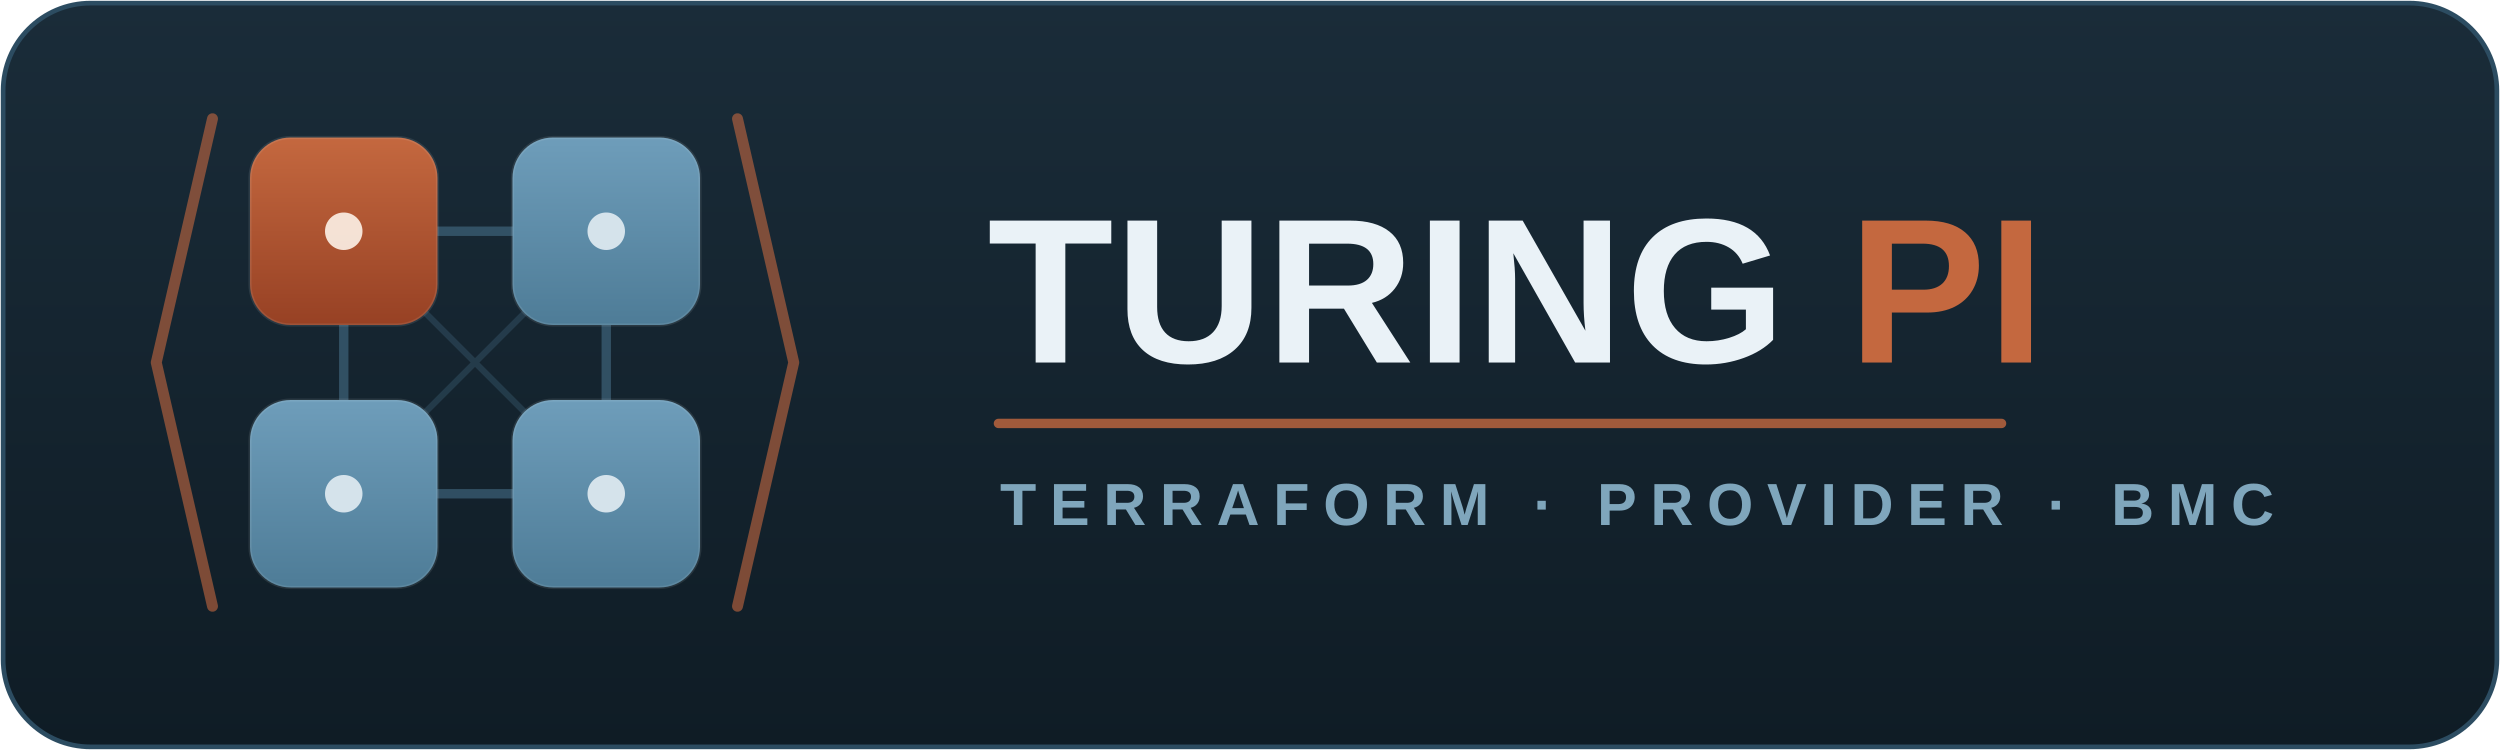
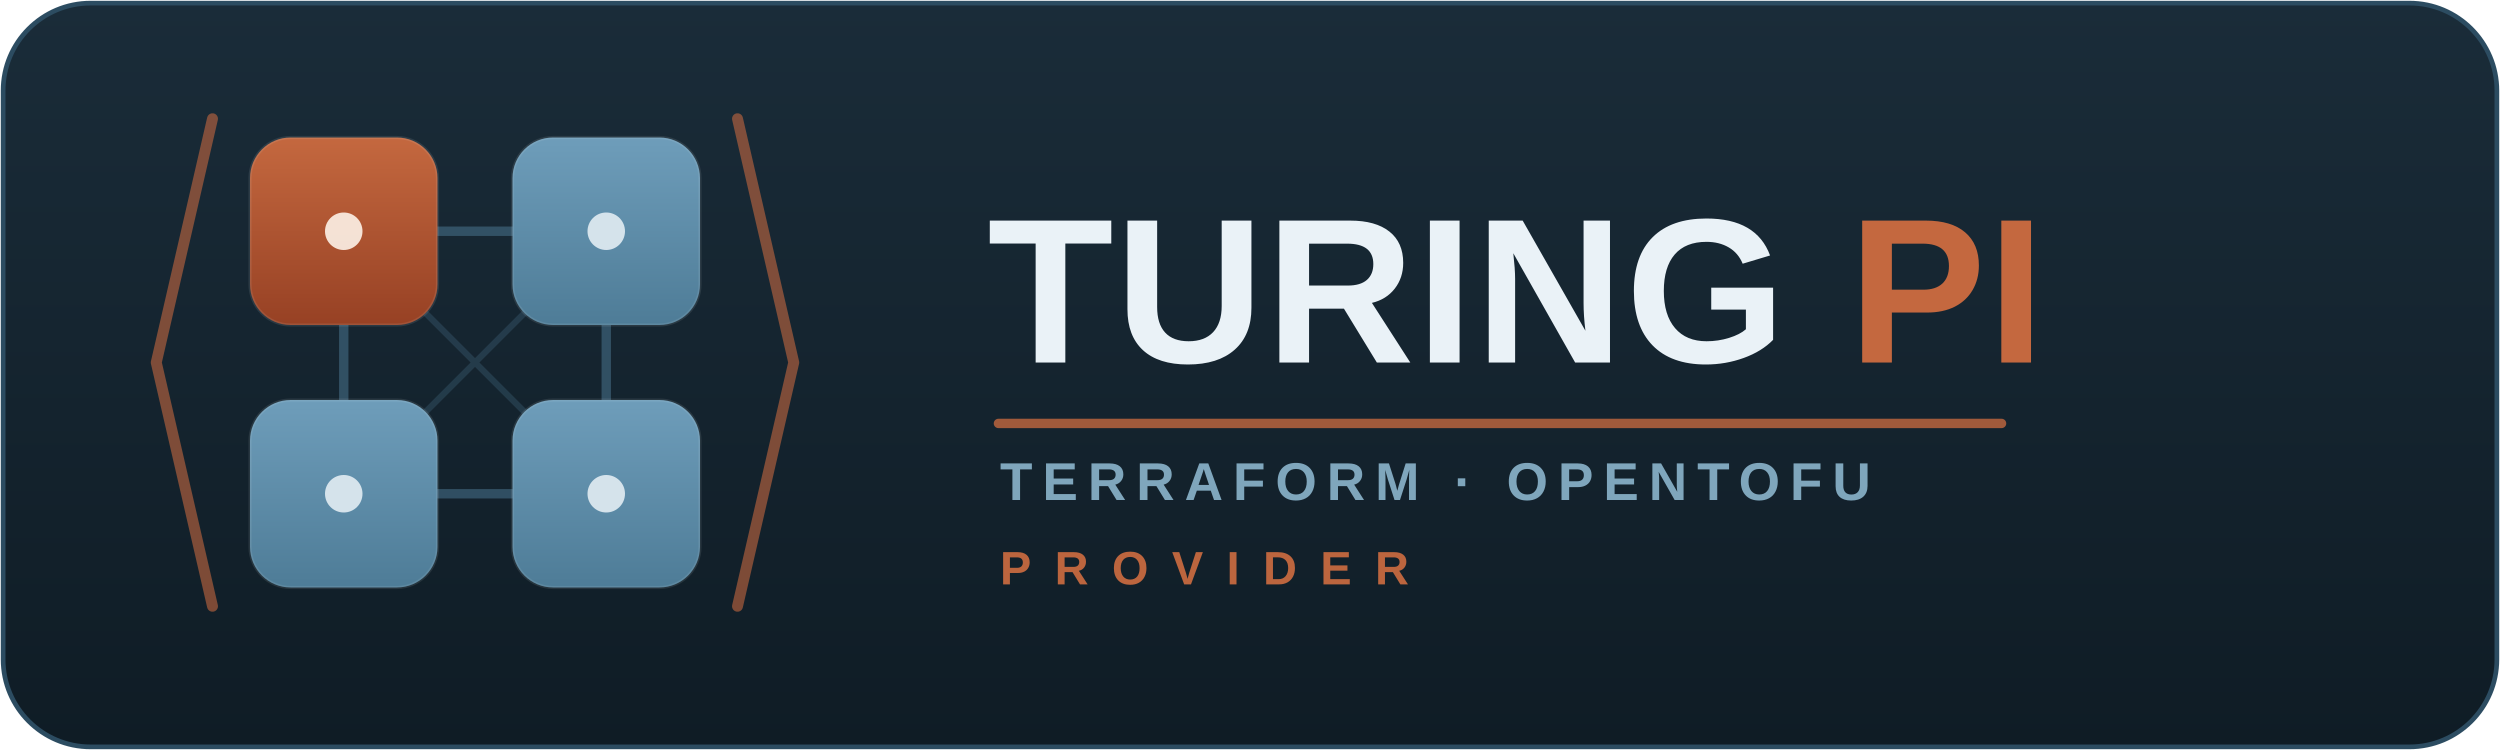
- <svg xmlns="http://www.w3.org/2000/svg" viewBox="0 0 800 240" width="800" height="240" role="img" aria-label="Turing Pi Terraform provider">
+ <svg xmlns="http://www.w3.org/2000/svg" viewBox="0 0 800 240" width="800" height="240" role="img" aria-label="Turing Pi Terraform and OpenTofu provider">
  <defs>
    <linearGradient id="bg" x1="0" y1="0" x2="0" y2="1">
      <stop offset="0" stop-color="#1A2C39" />
      <stop offset="1" stop-color="#0F1C25" />
    </linearGradient>
    <linearGradient id="node" x1="0" y1="0" x2="0" y2="1">
      <stop offset="0" stop-color="#6E9DBA" />
      <stop offset="1" stop-color="#4E7C97" />
    </linearGradient>
    <linearGradient id="cp" x1="0" y1="0" x2="0" y2="1">
      <stop offset="0" stop-color="#C4683F" />
      <stop offset="1" stop-color="#974124" />
    </linearGradient>
  </defs>
  <rect x="1" y="1" width="798" height="238" rx="28" fill="url(#bg)" stroke="#2C4C61" stroke-width="1.5" />
  <g transform="translate(80,44)">
    <g stroke="#4E7C97" fill="none" stroke-linecap="round">
      <g opacity="0.5" stroke-width="3">
        <line x1="30" y1="30" x2="114" y2="30" />
        <line x1="30" y1="114" x2="114" y2="114" />
        <line x1="30" y1="30" x2="30" y2="114" />
        <line x1="114" y1="30" x2="114" y2="114" />
      </g>
      <g opacity="0.26" stroke-width="2">
        <line x1="30" y1="30" x2="114" y2="114" />
        <line x1="114" y1="30" x2="30" y2="114" />
      </g>
    </g>
    <g fill="none" stroke="#C4683F" stroke-width="3.5" stroke-linecap="round" stroke-linejoin="round" opacity="0.6">
      <polyline points="-12,-6 -30,72 -12,150" />
      <polyline points="156,-6 174,72 156,150" />
    </g>
    <g stroke="#EAF2F7" stroke-opacity="0.10" stroke-width="1">
      <rect x="0" y="0" width="60" height="60" rx="13" fill="url(#cp)" />
      <rect x="84" y="0" width="60" height="60" rx="13" fill="url(#node)" />
      <rect x="0" y="84" width="60" height="60" rx="13" fill="url(#node)" />
      <rect x="84" y="84" width="60" height="60" rx="13" fill="url(#node)" />
    </g>
    <g>
      <circle cx="30" cy="30" r="6" fill="#FBEEE3" opacity="0.92" />
      <circle cx="114" cy="30" r="6" fill="#EAF2F7" opacity="0.85" />
      <circle cx="30" cy="114" r="6" fill="#EAF2F7" opacity="0.85" />
      <circle cx="114" cy="114" r="6" fill="#EAF2F7" opacity="0.85" />
    </g>
  </g>
  <g font-family="'Segoe UI','SF Pro Display',system-ui,-apple-system,'Helvetica Neue',Arial,sans-serif">
    <text x="316" y="116" font-size="66" font-weight="800" letter-spacing="0.5" fill="#EAF2F7">TURING<tspan fill="#C4683F" dx="20">PI</tspan>
    </text>
    <rect x="318" y="134" width="324" height="3" rx="1.5" fill="#C4683F" opacity="0.8" />
-     <text x="320" y="168" font-size="19" font-weight="600" letter-spacing="4.4" fill="#7FA6BC">TERRAFORM · PROVIDER · BMC</text>
+     <text x="320" y="160" font-size="17" font-weight="600" letter-spacing="3.2" fill="#7FA6BC">TERRAFORM · OPENTOFU</text>
+     <text x="320" y="187" font-size="15" font-weight="700" letter-spacing="7.5" fill="#C4683F" opacity="0.95">PROVIDER</text>
  </g>
</svg>
